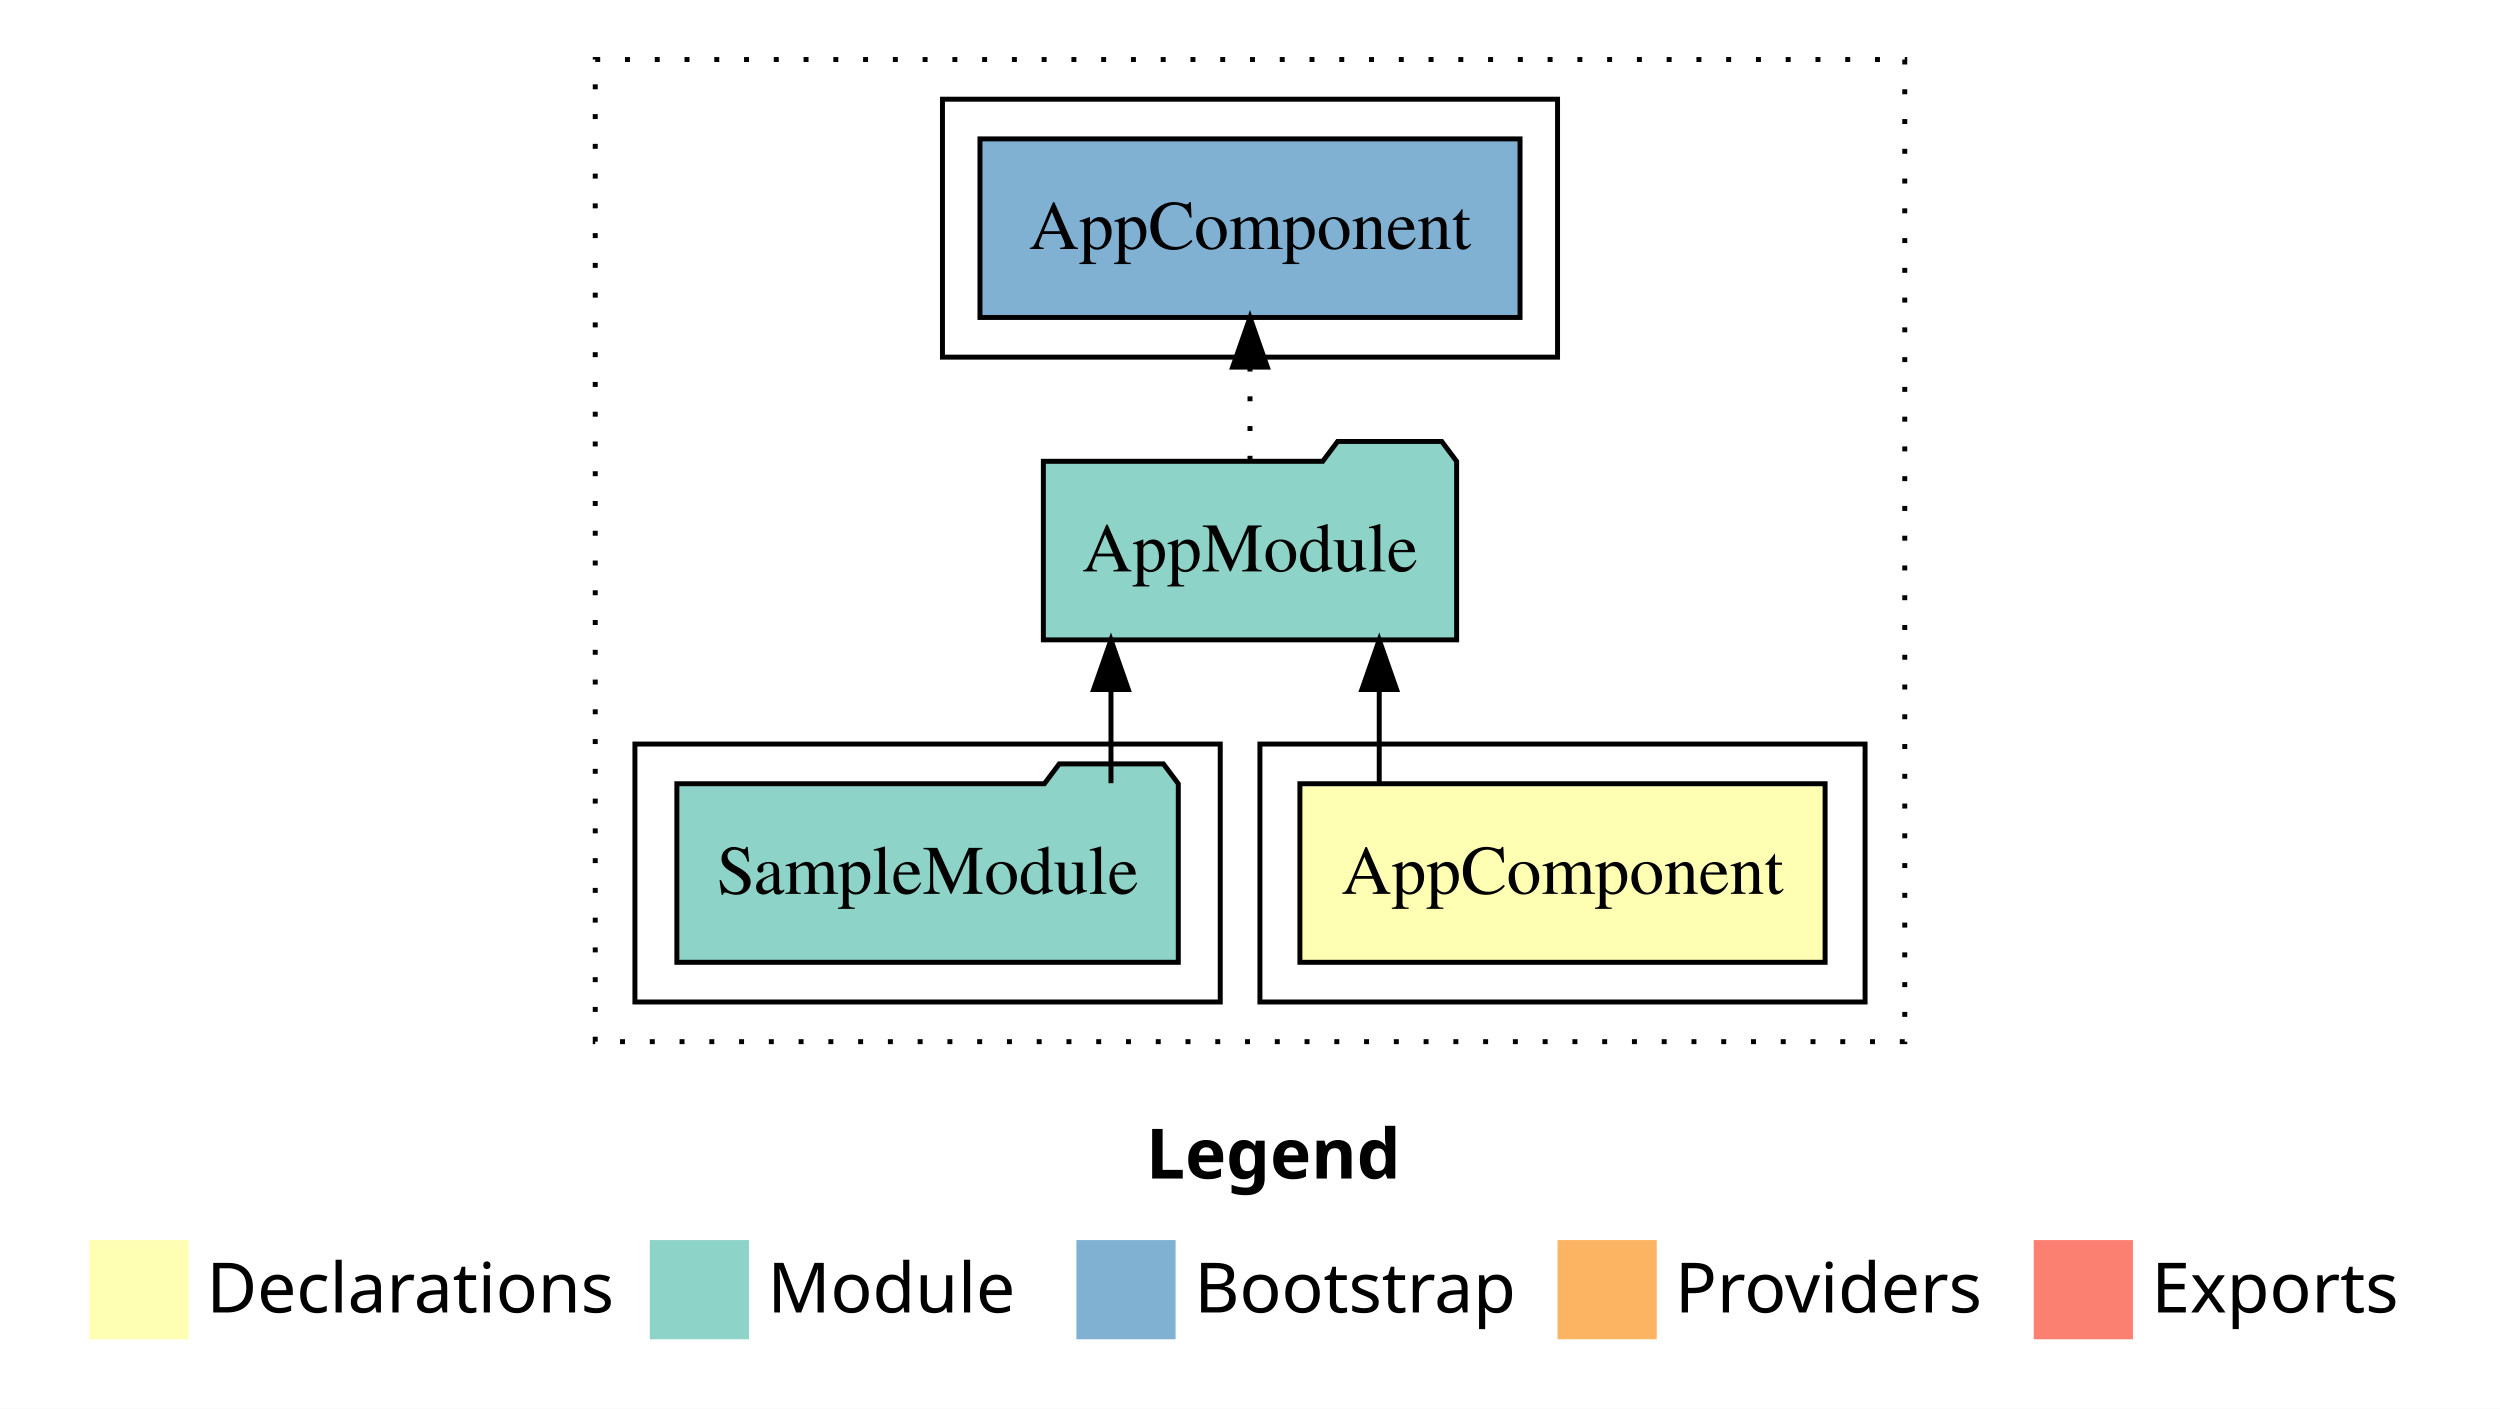
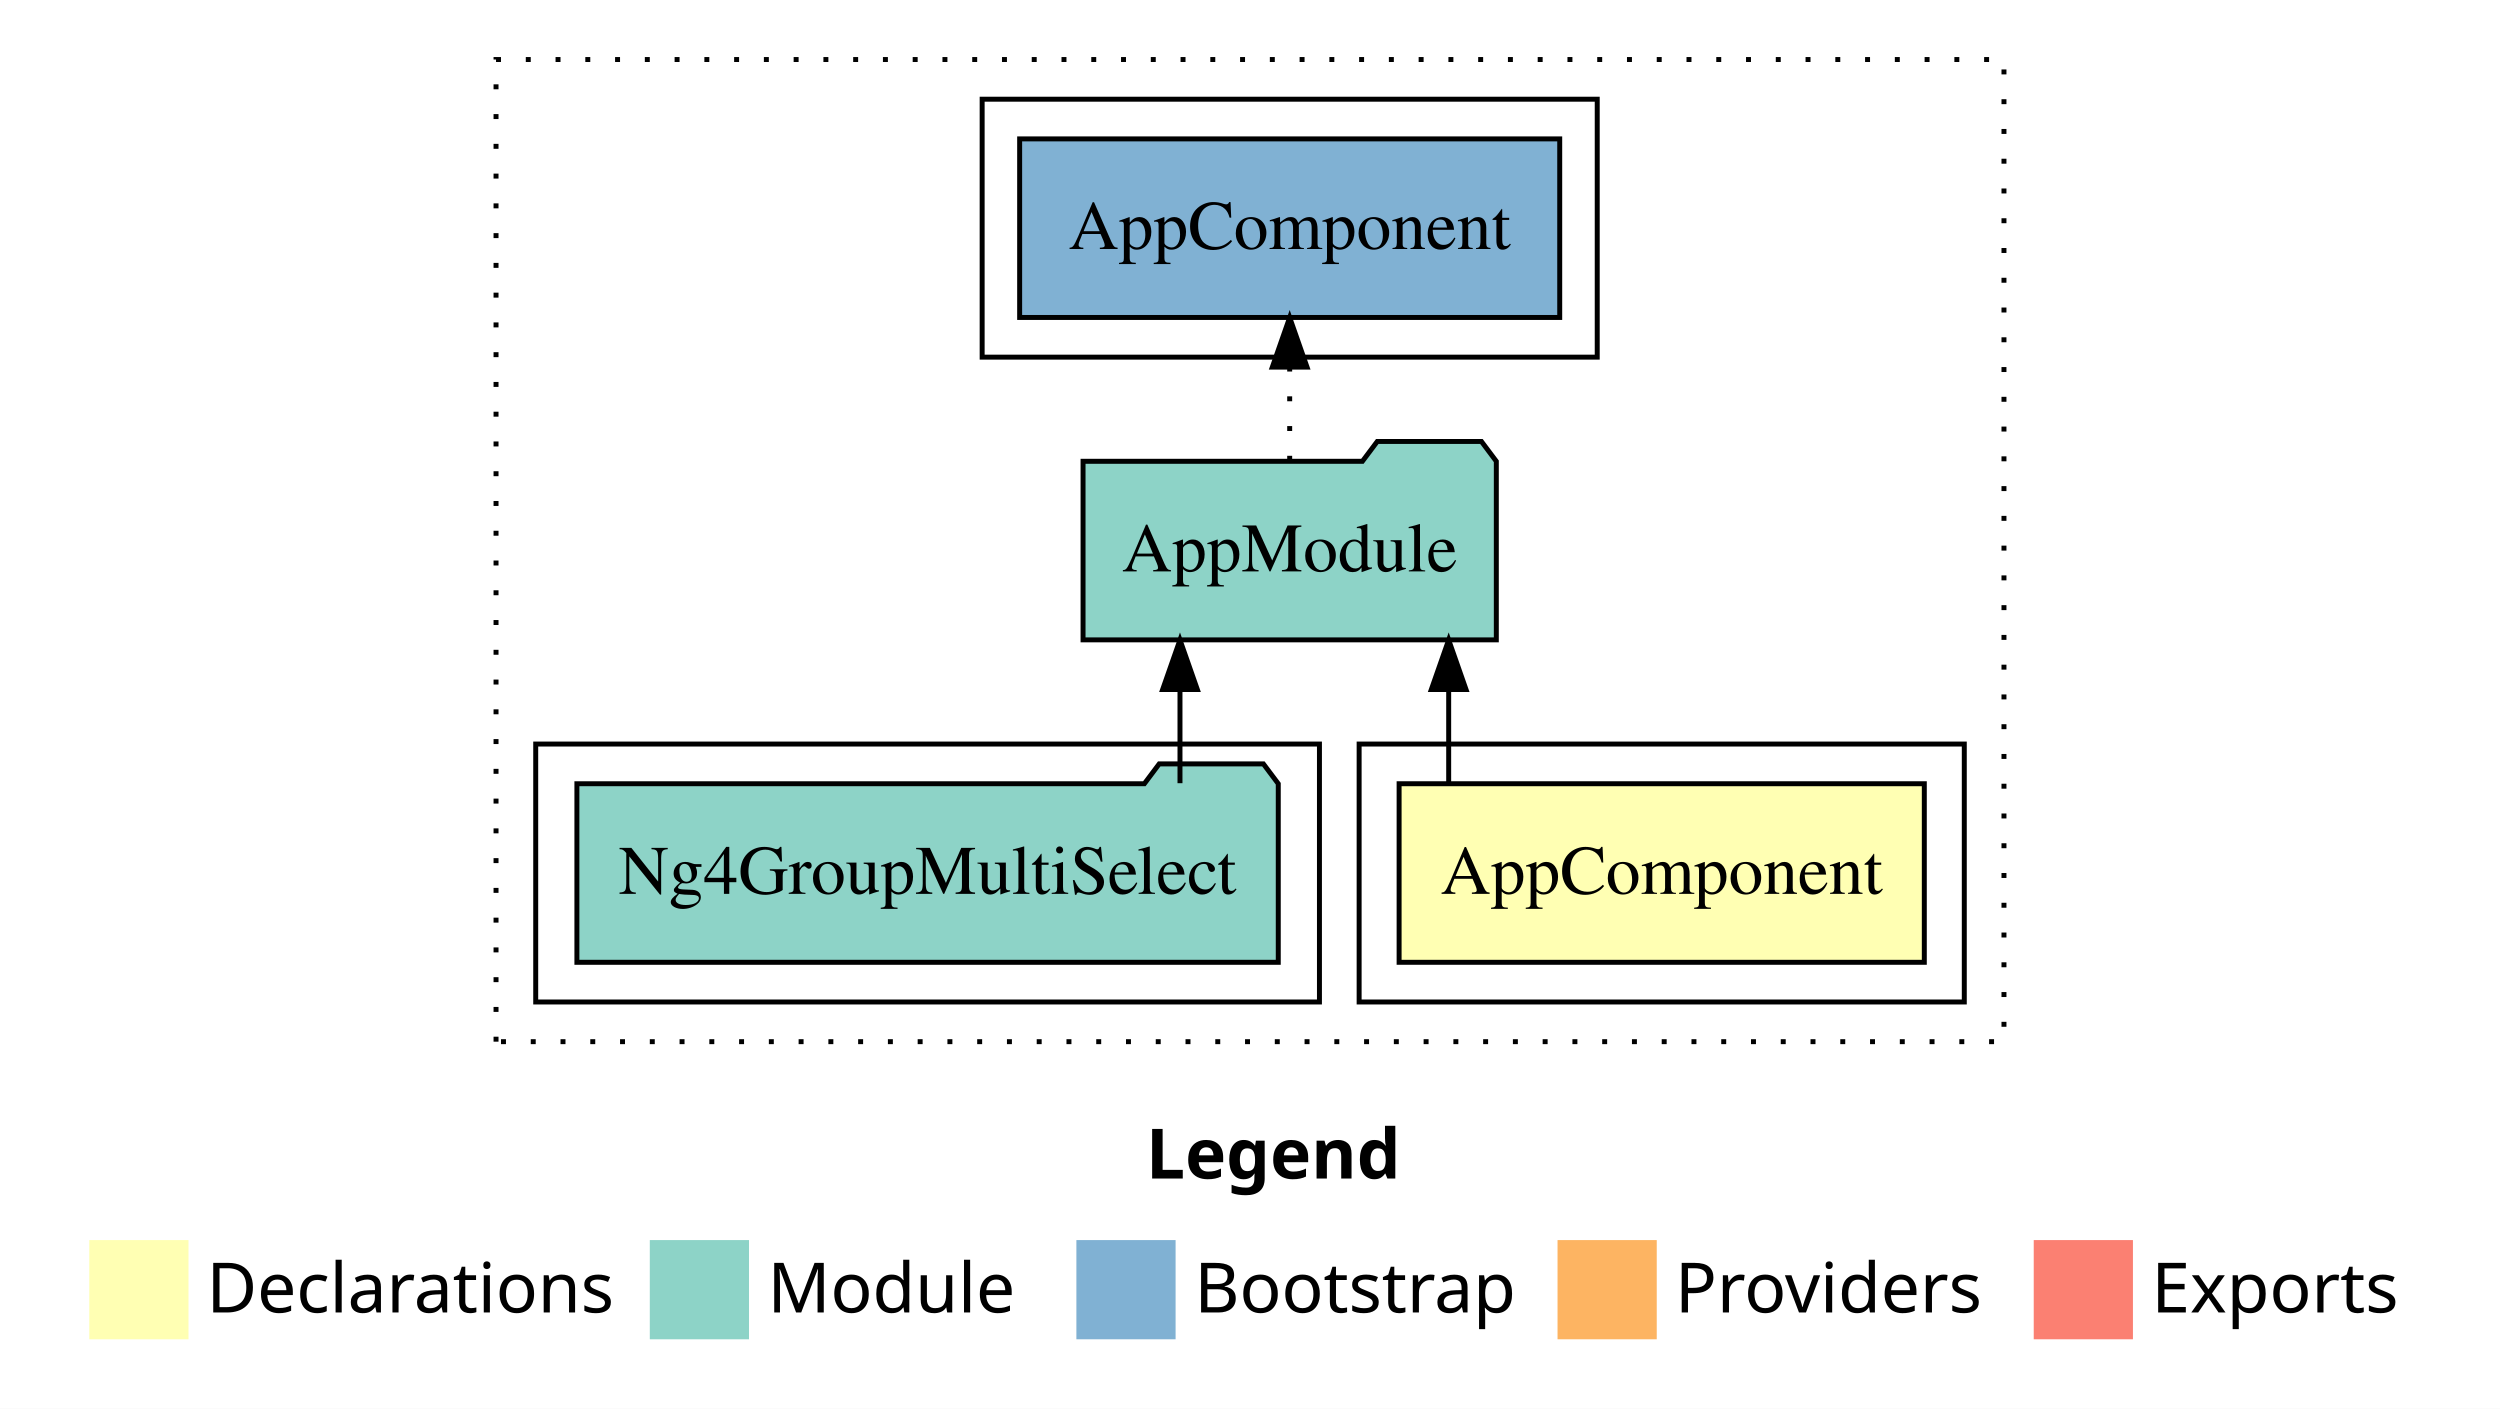
<svg xmlns="http://www.w3.org/2000/svg" width="504pt" height="284pt" viewBox="0.00 0.00 504.00 284.00">
  <g id="graph0" class="graph" transform="scale(1 1) rotate(0) translate(4 280)">
    <polygon fill="#ffffff" stroke="transparent" points="-4,4 -4,-280 500,-280 500,4 -4,4" />
    <text text-anchor="start" x="227.009" y="-42.4" font-family="sans-serif" font-weight="bold" font-size="14.00" fill="#000000">Legend</text>
    <polygon fill="#ffffb3" stroke="transparent" points="14,-10 14,-30 34,-30 34,-10 14,-10" />
    <text text-anchor="start" x="37.629" y="-15.4" font-family="sans-serif" font-size="14.00" fill="#000000">  Declarations</text>
    <polygon fill="#8dd3c7" stroke="transparent" points="127,-10 127,-30 147,-30 147,-10 127,-10" />
    <text text-anchor="start" x="150.725" y="-15.4" font-family="sans-serif" font-size="14.00" fill="#000000">  Module</text>
    <polygon fill="#80b1d3" stroke="transparent" points="213,-10 213,-30 233,-30 233,-10 213,-10" />
    <text text-anchor="start" x="236.781" y="-15.4" font-family="sans-serif" font-size="14.00" fill="#000000">  Bootstrap</text>
    <polygon fill="#fdb462" stroke="transparent" points="310,-10 310,-30 330,-30 330,-10 310,-10" />
    <text text-anchor="start" x="333.673" y="-15.4" font-family="sans-serif" font-size="14.00" fill="#000000">  Providers</text>
    <polygon fill="#fb8072" stroke="transparent" points="406,-10 406,-30 426,-30 426,-10 406,-10" />
    <text text-anchor="start" x="429.726" y="-15.4" font-family="sans-serif" font-size="14.00" fill="#000000">  Exports</text>
    <g id="clust1" class="cluster">
-       <polygon fill="none" stroke="#000000" stroke-dasharray="1,5" points="116,-70 116,-268 380,-268 380,-70 116,-70" />
+       <polygon fill="none" stroke="#000000" stroke-dasharray="1,5" points="96,-70 96,-268 400,-268 400,-70 96,-70" />
    </g>
    <g id="clust2" class="cluster">
-       <polygon fill="none" stroke="#000000" points="250,-78 250,-130 372,-130 372,-78 250,-78" />
+       <polygon fill="none" stroke="#000000" points="270,-78 270,-130 392,-130 392,-78 270,-78" />
    </g>
    <g id="clust4" class="cluster">
-       <polygon fill="none" stroke="#000000" points="124,-78 124,-130 242,-130 242,-78 124,-78" />
+       <polygon fill="none" stroke="#000000" points="104,-78 104,-130 262,-130 262,-78 104,-78" />
    </g>
    <g id="clust6" class="cluster">
-       <polygon fill="none" stroke="#000000" points="186,-208 186,-260 310,-260 310,-208 186,-208" />
+       <polygon fill="none" stroke="#000000" points="194,-208 194,-260 318,-260 318,-208 194,-208" />
    </g>
    <g id="node1" class="node">
-       <polygon fill="#ffffb3" stroke="#000000" points="363.94,-122 258.06,-122 258.06,-86 363.94,-86 363.94,-122" />
-       <text text-anchor="middle" x="311" y="-99.8" font-family="Times,serif" font-size="14.00" fill="#000000">AppComponent</text>
+       <polygon fill="#ffffb3" stroke="#000000" points="383.94,-122 278.06,-122 278.06,-86 383.94,-86 383.94,-122" />
+       <text text-anchor="middle" x="331" y="-99.8" font-family="Times,serif" font-size="14.00" fill="#000000">AppComponent</text>
    </g>
    <g id="node2" class="node">
-       <polygon fill="#8dd3c7" stroke="#000000" points="289.657,-187 286.657,-191 265.657,-191 262.657,-187 206.343,-187 206.343,-151 289.657,-151 289.657,-187" />
-       <text text-anchor="middle" x="248" y="-164.8" font-family="Times,serif" font-size="14.00" fill="#000000">AppModule</text>
+       <polygon fill="#8dd3c7" stroke="#000000" points="297.657,-187 294.657,-191 273.657,-191 270.657,-187 214.343,-187 214.343,-151 297.657,-151 297.657,-187" />
+       <text text-anchor="middle" x="256" y="-164.8" font-family="Times,serif" font-size="14.00" fill="#000000">AppModule</text>
    </g>
    <g id="edge1" class="edge">
-       <path fill="none" stroke="#000000" d="M274.054,-122.106C274.054,-122.106 274.054,-140.991 274.054,-140.991" />
-       <polygon fill="#000000" stroke="#000000" points="270.554,-140.991 274.054,-150.991 277.554,-140.991 270.554,-140.991" />
+       <path fill="none" stroke="#000000" d="M288.054,-122.106C288.054,-122.106 288.054,-140.991 288.054,-140.991" />
+       <polygon fill="#000000" stroke="#000000" points="284.554,-140.991 288.054,-150.991 291.554,-140.991 284.554,-140.991" />
    </g>
    <g id="node4" class="node">
-       <polygon fill="#80b1d3" stroke="#000000" points="302.439,-252 193.561,-252 193.561,-216 302.439,-216 302.439,-252" />
-       <text text-anchor="middle" x="248" y="-229.8" font-family="Times,serif" font-size="14.00" fill="#000000">AppComponent </text>
+       <polygon fill="#80b1d3" stroke="#000000" points="310.439,-252 201.561,-252 201.561,-216 310.439,-216 310.439,-252" />
+       <text text-anchor="middle" x="256" y="-229.8" font-family="Times,serif" font-size="14.00" fill="#000000">AppComponent </text>
    </g>
    <g id="edge3" class="edge">
-       <path fill="none" stroke="#000000" stroke-dasharray="1,5" d="M248,-187.106C248,-187.106 248,-205.991 248,-205.991" />
-       <polygon fill="#000000" stroke="#000000" points="244.5,-205.991 248,-215.991 251.5,-205.991 244.5,-205.991" />
+       <path fill="none" stroke="#000000" stroke-dasharray="1,5" d="M256,-187.106C256,-187.106 256,-205.991 256,-205.991" />
+       <polygon fill="#000000" stroke="#000000" points="252.5,-205.991 256,-215.991 259.5,-205.991 252.5,-205.991" />
    </g>
    <g id="node3" class="node">
-       <polygon fill="#8dd3c7" stroke="#000000" points="233.544,-122 230.544,-126 209.544,-126 206.544,-122 132.456,-122 132.456,-86 233.544,-86 233.544,-122" />
-       <text text-anchor="middle" x="183" y="-99.8" font-family="Times,serif" font-size="14.00" fill="#000000">SampleModule</text>
+       <polygon fill="#8dd3c7" stroke="#000000" points="253.698,-122 250.698,-126 229.698,-126 226.698,-122 112.302,-122 112.302,-86 253.698,-86 253.698,-122" />
+       <text text-anchor="middle" x="183" y="-99.8" font-family="Times,serif" font-size="14.00" fill="#000000">Ng4GroupMultiSelect</text>
    </g>
    <g id="edge2" class="edge">
-       <path fill="none" stroke="#000000" d="M219.972,-122.106C219.972,-122.106 219.972,-140.991 219.972,-140.991" />
-       <polygon fill="#000000" stroke="#000000" points="216.472,-140.991 219.972,-150.991 223.472,-140.991 216.472,-140.991" />
+       <path fill="none" stroke="#000000" d="M233.885,-122.106C233.885,-122.106 233.885,-140.991 233.885,-140.991" />
+       <polygon fill="#000000" stroke="#000000" points="230.385,-140.991 233.885,-150.991 237.385,-140.991 230.385,-140.991" />
    </g>
  </g>
</svg>
